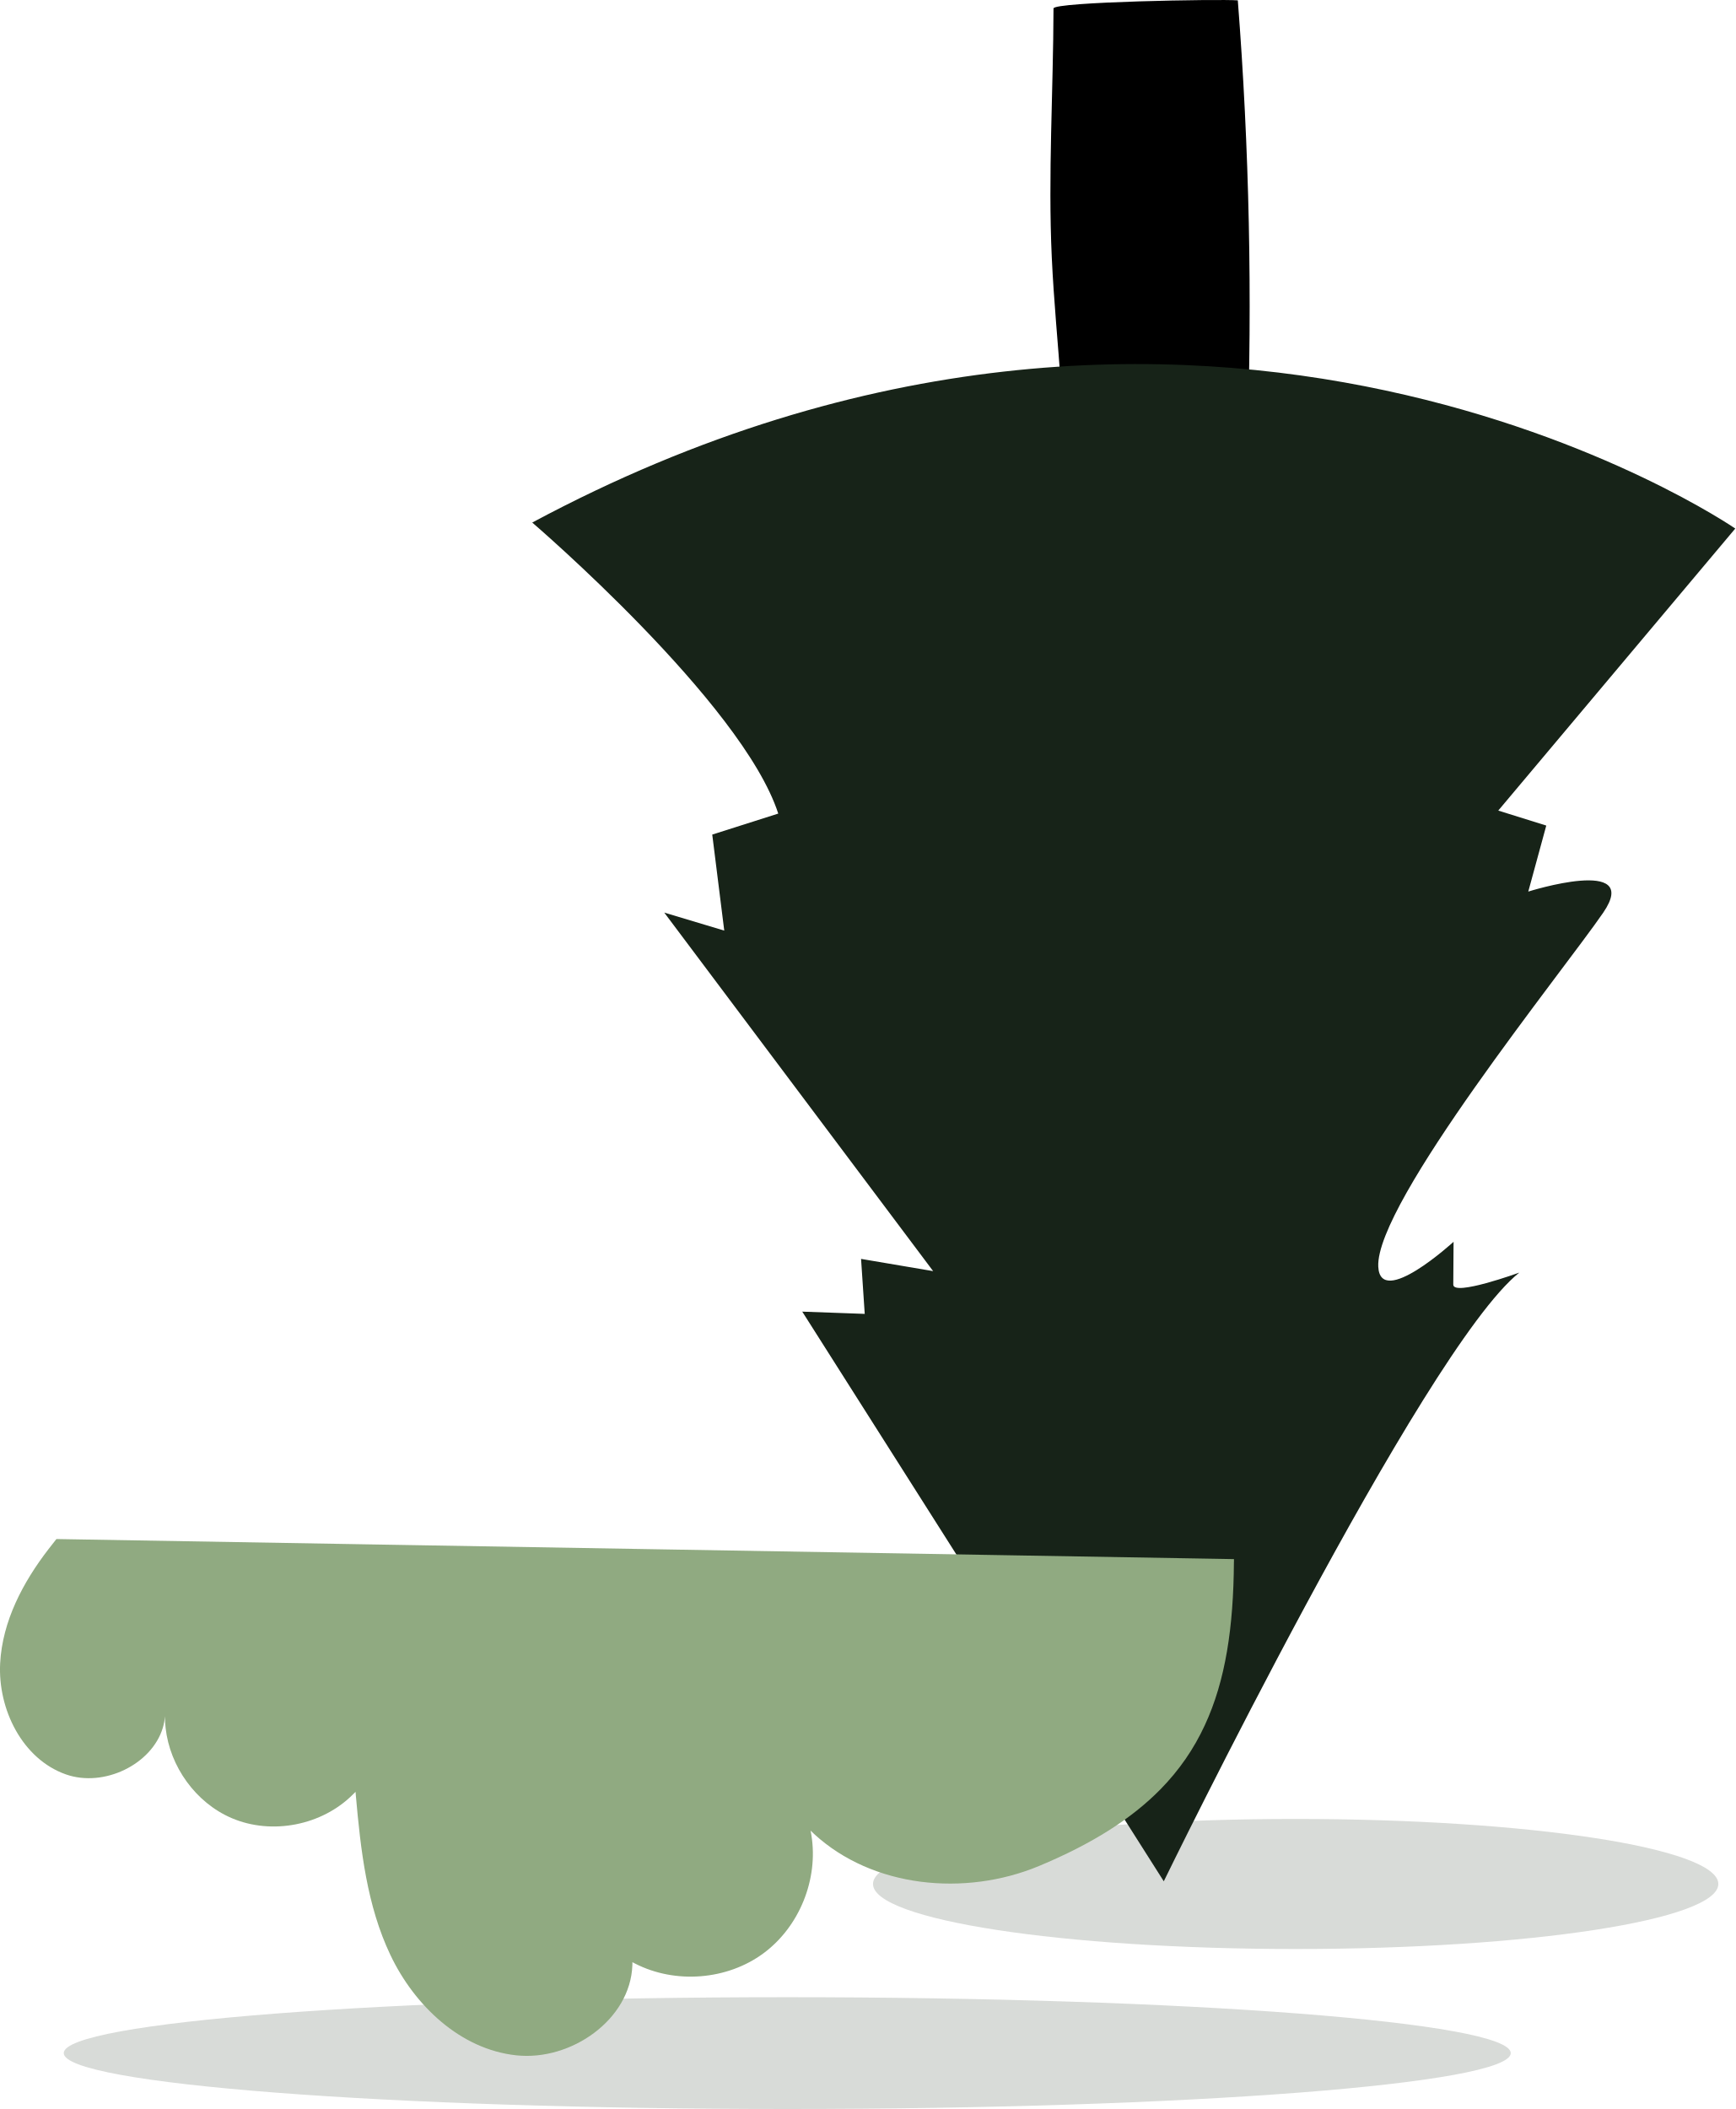
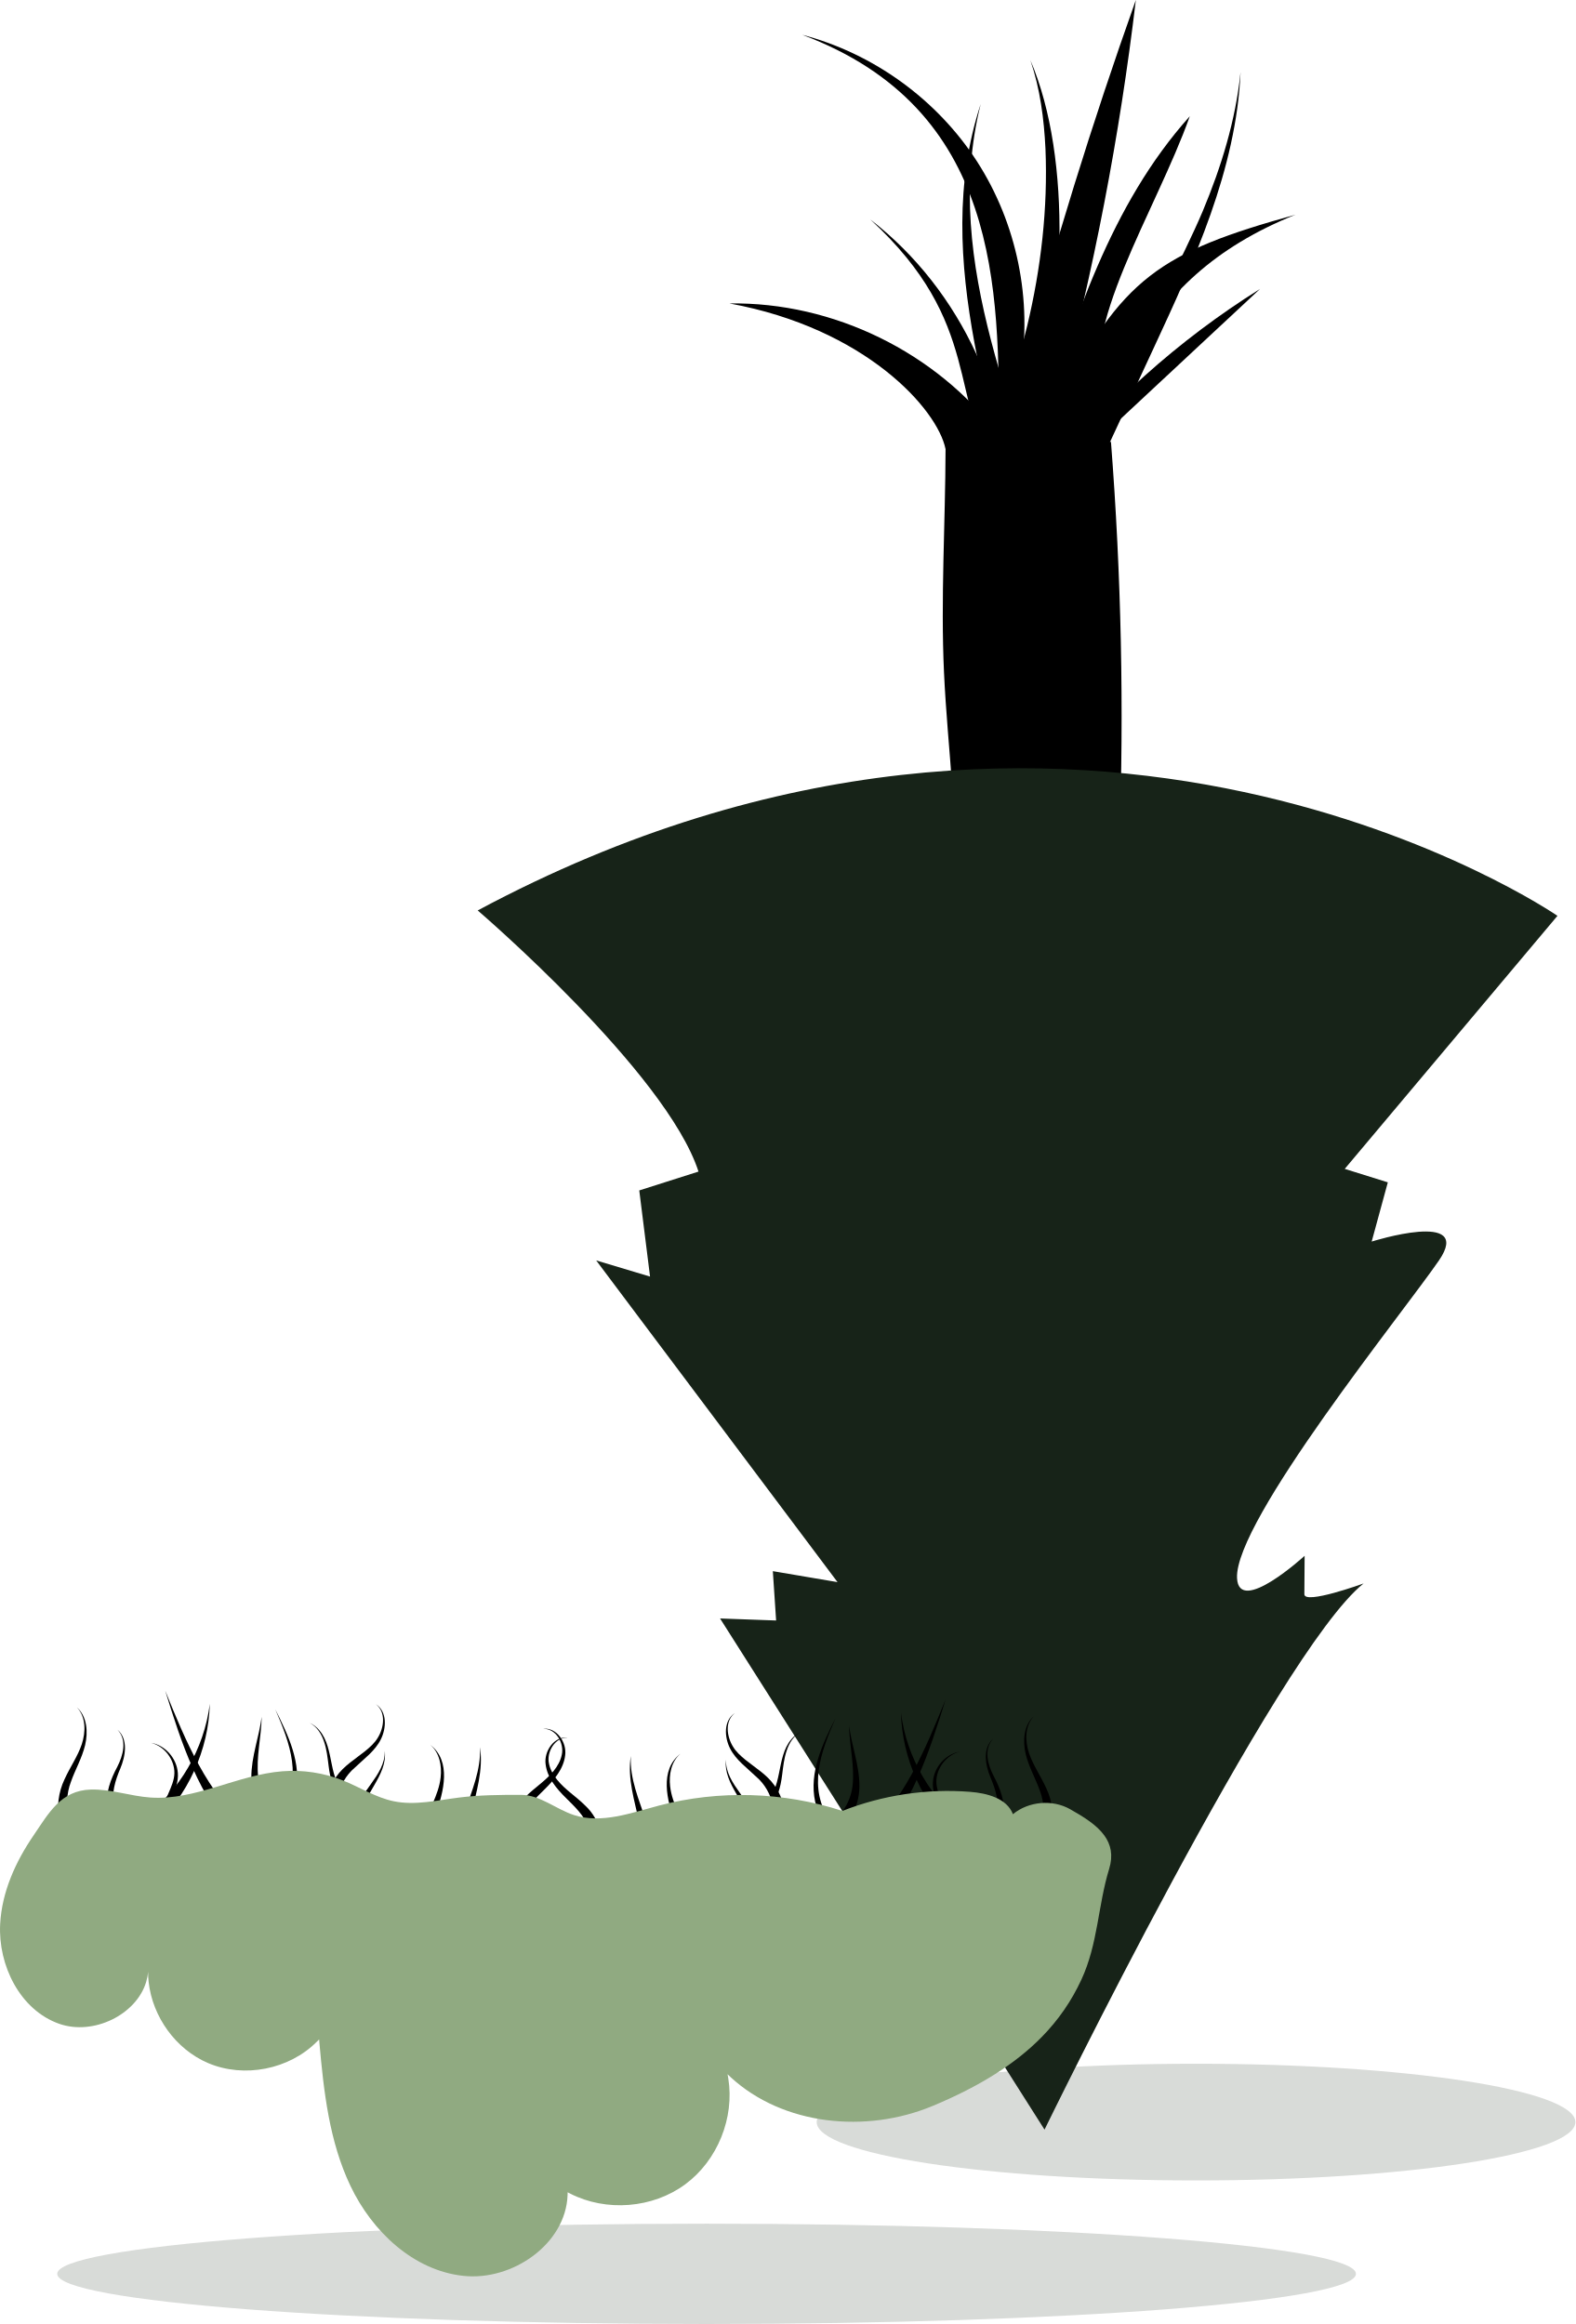
- <svg xmlns="http://www.w3.org/2000/svg" id="Camada_1" data-name="Camada 1" viewBox="0 0 1610.35 1957.02">
+ <svg xmlns="http://www.w3.org/2000/svg" id="Camada_1" data-name="Camada 1" viewBox="0 0 1628.88 2403.41">
  <defs>
    <style>
      .cls-1 {
        fill: #172318;
      }

      .cls-2 {
        fill: #90aa81;
      }

      .cls-3 {
        fill: #3d493a;
        opacity: .2;
      }
    </style>
  </defs>
  <g>
-     <ellipse class="cls-3" cx="1202.39" cy="1748.21" rx="392.22" ry="60.34" />
-     <path d="M1157.39,413.75c4.89-137.82,1.99-275.92-8.7-413.41-16.56-1.35-171.03,1.36-171.03,7.5-.2,76.46-5.14,154.71-1.61,230.86,3.75,80.86,15.67,158.42,10.53,240.03,60.52-16.19,121.04-32.38,181.57-48.56" />
-     <path class="cls-1" d="M1080,1745.71s240.58-493.65,329.9-564.81c0,0-61.25,22.27-61.25,11.14s.27-39.74.27-39.74c0,0-68.02,62.35-69.88,23.04-2.78-58.99,172.61-275.63,208.81-328.52,36.19-52.9-69.6-19.49-69.6-19.49l16.7-61.25-44.55-13.92,219.94-261.7s-492.78-339.66-1116.42-5.57c0,0,194.89,167.05,228.3,270.06l-61.25,19.49,11.14,89.09-55.68-16.7,249.53,332.69-66.89-11.34,3.4,51.02-57.97-2.09,335.5,528.62Z" />
+     <ellipse class="cls-3" cx="1236.65" cy="2194.6" rx="392.22" ry="60.34" />
+     <path d="M1157.39,870.41c4.89-137.82,1.99-275.92-8.7-413.41-16.56-1.35-171.03,1.36-171.03,7.5-.2,76.46-5.14,154.71-1.61,230.86,3.75,80.86,15.67,158.42,10.53,240.03,60.52-16.19,121.04-32.38,181.57-48.56" />
+     <path class="cls-1" d="M1080,2202.37s240.58-493.65,329.9-564.81c0,0-61.25,22.27-61.25,11.14s.27-39.74.27-39.74c0,0-68.02,62.35-69.88,23.04-2.78-58.99,172.61-275.63,208.81-328.52,36.19-52.9-69.6-19.49-69.6-19.49l16.7-61.25-44.55-13.92,219.94-261.7s-492.78-339.66-1116.42-5.57c0,0,194.89,167.05,228.3,270.06l-61.25,19.49,11.14,89.09-55.68-16.7,249.53,332.69-66.89-11.34,3.4,51.02-57.97-2.09,335.5,528.62Z" />
+     <g>
+       <path d="M1097.74,604.56c38.4-187.61,75.19-315.59,241.62-382.49-139.77,38.61-180.01,65.73-245.35,195.18,36.8-136.9,63.7-276.47,80.4-417.25-45.14,126.87-85.01,255.62-119.47,385.8,12.84-75.07-3.44-154.73-44.7-218.75-41.26-64.01-107.08-111.75-180.75-131.06,204.54,76.57,203.59,262.78,203.32,414.18-64.45-85.77-171.23-138.05-278.51-136.35,140.41,25.72,215.09,109.3,223.37,150.68,14.67,73.34,57.48,94.74,52.99,169.4-.87,14.4-3.31,29.04-.1,43.1,3.21,14.06,14.1,27.75,28.51,28.45,15.38.75,28.04-13.85,30.72-29.02,2.68-15.16-2.03-30.55-6.68-45.23" />
+       <path d="M1081.63,497.6c61.47-78.38,136.66-145.97,221.14-198.75-61.69,57.51-123.39,115.02-185.08,172.54" />
+       <path d="M1043.46,539.87c6.29-119.18-49.14-239.96-143.6-312.91,117.19,107.78,80.17,185.79,133.56,271.59" />
+       <path d="M1073.4,450.46c36.27-117.41,74.75-238.81,156.81-330.27-35,98.64-116.71,221.71-88.37,292.56" />
+       <path d="M1065.33,436.22c35.98-105.14,44.22-271.26.03-373.95,10.12,29.61,14.1,60.65,15.6,91.52,2.58,61.6-4.61,123.68-18.93,183.42-7.26,29.67-16.45,58.93-28.86,85.68l32.16,13.34h0Z" />
+       <path d="M1097.29,591.48c-40.54-158.14-124.94-317.54-83.3-483.88-53.47,162.62,19.89,332.45,49.33,491.56,0,0,33.96-7.68,33.96-7.68h0Z" />
+       <path d="M1066.12,632.67l126.59-272.42c41.88-90.23,85.5-184.71,89.97-285.67-5.07,49.9-19.94,98.01-39.13,143.86-39.17,92.62-160.86,306.44-208.56,398.65,0,0,31.14,15.58,31.14,15.58h0Z" />
+     </g>
  </g>
  <g>
-     <ellipse class="cls-3" cx="730.58" cy="1905.15" rx="671.41" ry="51.87" />
-     <path class="cls-2" d="M1145.1,1449.56l.03-.62c0-.74,0-1.44-.01-2.18l-13.3-.24-766.12-13.04-29.7-.5-283.63-4.85c-2.48,3.04-4.92,6.19-7.33,9.34-23.95,31.05-42.8,66.98-44.9,105.87-2.25,42.81,20.64,89.02,61.1,103.22,35.18,12.31,79.62-9.25,89.86-43.29,1.02-3.45,1.73-7.04,1.98-10.72-.01,3.58.17,7.17.59,10.73v.04c3.99,35.95,27.94,69.48,61.35,83.78,37.34,15.96,83.96,6.71,112.55-22.03.57-.48,1.1-1,1.59-1.56.25-.26.53-.52.78-.82.02.35.08.74.1,1.09.04.74.13,1.45.17,2.19v.04c4.5,50.72,10.25,102.35,32.17,148.28,22.35,46.93,65.04,87.41,116.72,92.92,50.72,5.46,105.91-32.96,107.74-83.58.02-.43.04-.85.02-1.28.02-.5.05-1.05.03-1.55.46.25.91.47,1.37.69.38.25.76.42,1.14.6,37.31,19.11,85.39,15.37,119.13-9.58,33.34-24.66,51.09-68.69,44.45-109.58-.18-1.18-.4-2.31-.61-3.49-.07-.24-.09-.51-.16-.75.19.16.37.37.56.53.82.82,1.68,1.6,2.53,2.38v.04c54.45,50.19,140.29,58.46,208.91,29.89,49.01-20.42,85.67-43.64,112.68-71.13,17.57-17.89,31.07-37.61,41.2-59.54,19.31-41.58,26.58-91.12,26.99-151.3Z" />
+     <ellipse class="cls-3" cx="730.58" cy="2351.54" rx="671.41" ry="51.87" />
+     <g>
+       <path d="M149.28,1878.99c36.26-27.02,61.75-70.02,67.65-116.88-1.16,47.21-22.26,94.57-58.53,127.86-7.49,6.49-16.89-4.78-9.12-10.98h0Z" />
+       <path d="M298.62,1891.01c-24.94-3.15-38.71-29.99-38.74-52.73-.06-11.02,2.02-21.59,4.35-31.88,2.34-10.3,4.99-20.44,6.33-30.9-.27,20.68-5.98,41.85-3.56,62.35,1.94,17.33,14.3,38.66,32.75,38.92,10.27.35,9.1,15.48-1.14,14.23h0Z" />
+       <path d="M246.46,1900.78c-40.76-41.43-58.88-98.3-75.63-152.32,10.59,26.17,21.35,52.37,34.85,76.91,13.44,24.48,29.86,47.32,50.54,64.99,7.27,6.6-2.65,17.26-9.76,10.42h0Z" />
+       <path d="M342.01,1898.92c-9.11-19.79-6.86-43.99,5.71-61.64,7.97-11.31,19.74-18.17,30.04-26.5,4.92-4.04,9.67-8.29,12.84-13.62,6.4-10.32,8.77-26.24-1.93-34.76,11.89,7.88,10.83,24.96,5.06,36.46-6.05,12.11-17.5,20.12-26.83,29.15-18.4,15.59-24.37,43.42-12.2,64.37,4.64,8.65-8.3,15.39-12.69,6.53h0Z" />
+       <path d="M466.44,1895.67c-22.84-6.32-63.68-17.44-86.09-23.63-27.98-6.02-37.16-18.01-40.58-45.87-1.08-8.51-1.95-16.83-4.65-24.82-2.55-7.89-7.23-15.55-14.89-19.56,3.9,1.71,7.34,4.46,10.08,7.78,16.36,19.26,7.9,51.73,28.99,67.45,9.9,6.23,24.07,6.94,35.4,9.72,15.99,3.21,58.54,11.74,75.03,15.05,9.43,2.16,6.23,16.19-3.29,13.89h0Z" />
+       <path d="M479.52,1945.9c-11.63-23.22-6.44-49.17,1.07-72.09,7.22-21.95,16.87-43.39,15.66-66.92,1.84,11.48.86,23.34-1.2,34.83-3.98,22.38-12.14,44.66-11.39,67.33.29,10.91,2.79,21.44,8.28,29.83,5.2,8.55-7.73,15.92-12.42,7.03h0Z" />
+       <path d="M530.14,1919.08c-8.84-21.03-2.98-45.95,13.27-60.99,9.49-9.47,20.72-16.35,29-26.62,3.97-4.9,7.15-10.46,8.41-16.59,2.86-11.95-6-27.7-19.59-26.99,14.38-1.89,25.02,14.21,23.11,27.53-1.64,13.95-11.39,25.28-20.89,34.69-9.43,9.31-18.98,18.31-22.65,29.45-3.9,11.07-2.91,23.68,2.28,33.52,4.35,8.86-8.95,15.1-12.95,6h0Z" />
+       <path d="M454.87,1947.91c-20.64-10.12-24.36-37.11-17.86-56.91,5.31-18.03,16.56-34.27,18.59-52.82,1.37-12.02-1.09-25.53-10.71-33.75,22.14,17.03,13.83,48.78,5.69,71.12-3.84,11.8-7.35,23.63-5.81,34.77,1.31,10.24,5.92,20.81,15.87,24.54,9.04,3.82,3.19,17.17-5.77,13.06h0Z" />
+       <path d="M388.22,1954.83c-12.88-22.36-27.05-47.87-22.52-74.95,2.16-13.34,10.27-24.37,17.83-34.91,7.28-10.19,14.78-21.21,14.31-34.28,3.05,25.98-23.74,45.5-25.07,70.15-1.69,24.82,13.57,46.54,27.41,66.21,5.5,8.14-6.7,16.16-11.97,7.78h0Z" />
+       <path d="M316.23,1981.84c-28.59-30.12-53.22-66.98-26.46-107.14,23.98-34.84,10.14-71.78-5.19-106.99,13.34,26.5,27.64,55.97,21.06,86.48-7.83,29.58-27.6,41.3-13.13,74.97,7.36,16.85,20.84,29.88,34,42.79,6.72,6.91-3.54,16.94-10.29,9.89h0Z" />
+       <path d="M235.71,1931.78c-14.03-3.82-29.09-7.82-42.36-16.48-13.21-8.66-23.87-22.84-24.53-39.12-.96-15.19,11.21-27.84,11.5-42.43.22-13.77-9.94-27.77-24.18-31.4,14.48,2.46,26.65,15.81,27.75,31.29.61,7.85-2.13,15.28-4.44,22.09-9.22,21.13.32,39.86,19.45,50.41,11.87,6.45,25.72,9.1,39.98,11.72,9.56,2.03,6.42,16.21-3.16,13.92h0Z" />
+       <path d="M172.14,1926.45c-31.42-.59-59.43-26.39-61.42-57.41-1.72-14.68,3.74-29.19,10.46-41.66,6.04-11.79,10.62-27.85.23-38.59,11.54,9.88,8.22,27.62,3.05,40-5.4,12.7-9.36,25.71-6.66,39.35,3.84,25.98,28.62,45.7,54.22,44.03,9.87-.22,10.04,14.31.12,14.27h0Z" />
+       <path d="M80.88,1922.08c-20.99-21.38-26.96-54.98-14.24-81.8,5.78-12.84,13.76-23.93,17.94-36.55,4.05-12.42,4.51-27.7-4.96-37.92,10.58,9.57,11.49,25.69,8.4,38.87-3.29,13.71-10.46,25.79-14.76,38.25-9.02,23.63-1.68,52.6,17.38,68.74,7.27,6.59-2.66,17.27-9.76,10.41h0Z" />
+     </g>
+     <g>
+       <path d="M999.21,1888.16c-36.26-27.02-61.75-70.02-67.65-116.88,1.16,47.21,22.26,94.57,58.53,127.86,7.49,6.49,16.89-4.78,9.12-10.98h0Z" />
+       <path d="M849.86,1900.17c24.94-3.15,38.71-29.99,38.74-52.73.06-11.02-2.02-21.59-4.35-31.88-2.34-10.3-4.99-20.44-6.33-30.9.27,20.68,5.98,41.85,3.56,62.35-1.94,17.33-14.3,38.66-32.75,38.92-10.27.35-9.1,15.48,1.14,14.23h0Z" />
+       <path d="M902.03,1909.94c40.76-41.43,58.88-98.3,75.63-152.32-10.59,26.17-21.35,52.37-34.85,76.91-13.44,24.48-29.86,47.32-50.54,64.99-7.27,6.6,2.65,17.26,9.76,10.42h0Z" />
+       <path d="M806.48,1908.08c9.11-19.79,6.86-43.99-5.71-61.64-7.97-11.31-19.74-18.17-30.04-26.5-4.92-4.04-9.67-8.29-12.84-13.62-6.4-10.32-8.77-26.24,1.93-34.76-11.89,7.88-10.83,24.96-5.06,36.46,6.05,12.11,17.5,20.12,26.83,29.15,18.4,15.59,24.37,43.42,12.2,64.37-4.64,8.65,8.3,15.39,12.69,6.53h0Z" />
+       <path d="M682.05,1904.83c22.84-6.32,63.68-17.44,86.09-23.63,27.98-6.02,37.16-18.01,40.58-45.87,1.08-8.51,1.95-16.83,4.65-24.82,2.55-7.89,7.23-15.55,14.89-19.56-3.9,1.71-7.34,4.46-10.08,7.78-16.36,19.26-7.9,51.73-28.99,67.45-9.9,6.23-24.07,6.94-35.4,9.72-15.99,3.21-58.54,11.74-75.03,15.05-9.43,2.16-6.23,16.19,3.29,13.89h0Z" />
+       <path d="M668.97,1955.06c11.63-23.22,6.44-49.17-1.07-72.09-7.22-21.95-16.87-43.39-15.66-66.92-1.84,11.48-.86,23.34,1.2,34.83,3.98,22.38,12.14,44.66,11.39,67.33-.29,10.91-2.79,21.44-8.28,29.83-5.2,8.55,7.73,15.92,12.42,7.03h0Z" />
+       <path d="M618.35,1928.25c8.84-21.03,2.98-45.95-13.27-60.99-9.49-9.47-20.72-16.35-29-26.62-3.97-4.9-7.15-10.46-8.41-16.59-2.86-11.95,6-27.7,19.59-26.99-14.38-1.89-25.02,14.21-23.11,27.53,1.64,13.95,11.39,25.28,20.89,34.69,9.43,9.31,18.98,18.31,22.65,29.45,3.9,11.07,2.91,23.68-2.28,33.52-4.35,8.86,8.95,15.1,12.95,6h0Z" />
+       <path d="M693.61,1957.07c20.64-10.12,24.36-37.11,17.86-56.91-5.31-18.03-16.56-34.27-18.59-52.82-1.37-12.02,1.09-25.53,10.71-33.75-22.14,17.03-13.83,48.78-5.69,71.12,3.84,11.8,7.35,23.63,5.81,34.77-1.31,10.24-5.92,20.81-15.87,24.54-9.04,3.82-3.19,17.17,5.77,13.06h0Z" />
+       <path d="M760.27,1963.99c12.88-22.36,27.05-47.87,22.52-74.95-2.16-13.34-10.27-24.37-17.83-34.91-7.28-10.19-14.78-21.21-14.31-34.28-3.05,25.98,23.74,45.5,25.07,70.15,1.69,24.82-13.57,46.54-27.41,66.21-5.5,8.14,6.7,16.16,11.97,7.78h0Z" />
+       <path d="M832.26,1991.01c28.59-30.12,53.22-66.98,26.46-107.14-23.98-34.84-10.14-71.78,5.19-106.99-13.34,26.5-27.64,55.97-21.06,86.48,7.83,29.58,27.6,41.3,13.13,74.97-7.36,16.85-20.84,29.88-34,42.79-6.72,6.91,3.54,16.94,10.29,9.89h0Z" />
+       <path d="M912.77,1940.94c14.03-3.82,29.09-7.82,42.36-16.48,13.21-8.66,23.87-22.84,24.53-39.12.96-15.19-11.21-27.84-11.5-42.43-.22-13.77,9.94-27.77,24.18-31.4-14.48,2.46-26.65,15.81-27.75,31.29-.61,7.85,2.13,15.28,4.44,22.09,9.22,21.13-.32,39.86-19.45,50.41-11.87,6.45-25.72,9.1-39.98,11.72-9.56,2.03-6.42,16.21,3.16,13.92h0Z" />
+       <path d="M976.35,1935.62c31.42-.59,59.43-26.39,61.42-57.41,1.72-14.68-3.74-29.19-10.46-41.66-6.04-11.79-10.62-27.85-.23-38.59-11.54,9.88-8.22,27.62-3.05,40,5.4,12.7,9.36,25.71,6.66,39.35-3.84,25.98-28.62,45.7-54.22,44.03-9.87-.22-10.04,14.31-.12,14.27h0Z" />
+       <path d="M1067.61,1931.24c20.99-21.38,26.96-54.98,14.24-81.8-5.78-12.84-13.76-23.93-17.94-36.55-4.05-12.42-4.51-27.7,4.96-37.92-10.58,9.57-11.49,25.69-8.4,38.87,3.29,13.71,10.46,25.79,14.76,38.25,9.02,23.63,1.68,52.6-17.38,68.74-7.27,6.59,2.66,17.27,9.76,10.41h0Z" />
+     </g>
+     <path class="cls-2" d="M1141.84,1898.19c-7.92-10.97-21.46-19.29-35.34-27.15-18.31-10.37-42.91-8.24-59.17,5.12-6.31-16.47-26.8-21.73-44.39-23.1-44.72-3.49-90.21,3.32-131.94,19.75-60.91-19.86-127.54-21.81-189.51-5.57-29,7.6-59.5,19.12-88.02,9.85-18.73-6.09-35.03-20.86-54.73-20.91-21.44-.05-42.94.15-64.21,2.81-22.53,2.83-45.42,8.41-67.65,3.77-18.48-3.86-34.75-14.46-52.28-21.46-19.8-7.9-41.42-11.18-62.67-9.5-46.41,3.66-89.91,30.34-136.35,27.15-20.74-1.43-40.93-8.83-61.71-8.25-31.11.87-43.64,24.71-59.16,47.4-18.58,27.16-32.76,58.4-34.55,91.65-2.25,42.81,20.64,89.02,61.1,103.22,35.18,12.31,79.62-9.25,89.86-43.29,1.02-3.45,1.73-7.04,1.98-10.72-.01,3.58.17,7.17.59,10.73v.04c3.99,35.95,27.94,69.48,61.35,83.78,37.34,15.96,83.96,6.71,112.55-22.03.57-.48,1.1-1,1.59-1.56.25-.26.53-.52.78-.82.02.35.08.74.1,1.09.04.74.13,1.45.17,2.19v.04c4.5,50.72,10.25,102.35,32.17,148.28,22.35,46.93,65.04,87.41,116.72,92.92,50.72,5.46,105.91-32.96,107.74-83.58.02-.43.04-.85.02-1.28.02-.5.05-1.05.03-1.55.46.25.91.47,1.37.69.38.25.76.42,1.14.6,37.31,19.11,85.39,15.37,119.13-9.58,33.34-24.66,51.09-68.69,44.45-109.58-.18-1.18-.4-2.31-.61-3.49-.07-.24-.09-.51-.16-.75.19.16.37.37.56.53.82.82,1.68,1.6,2.53,2.38v.04c54.45,50.19,140.29,58.46,208.91,29.89,49.01-20.42,85.67-43.64,112.68-71.13,17.57-17.89,31.07-37.61,41.2-59.54,17.23-37.12,17.06-76.65,28.7-114.49,4.39-14.26,1.69-25.35-4.97-34.57Z" />
  </g>
</svg>
